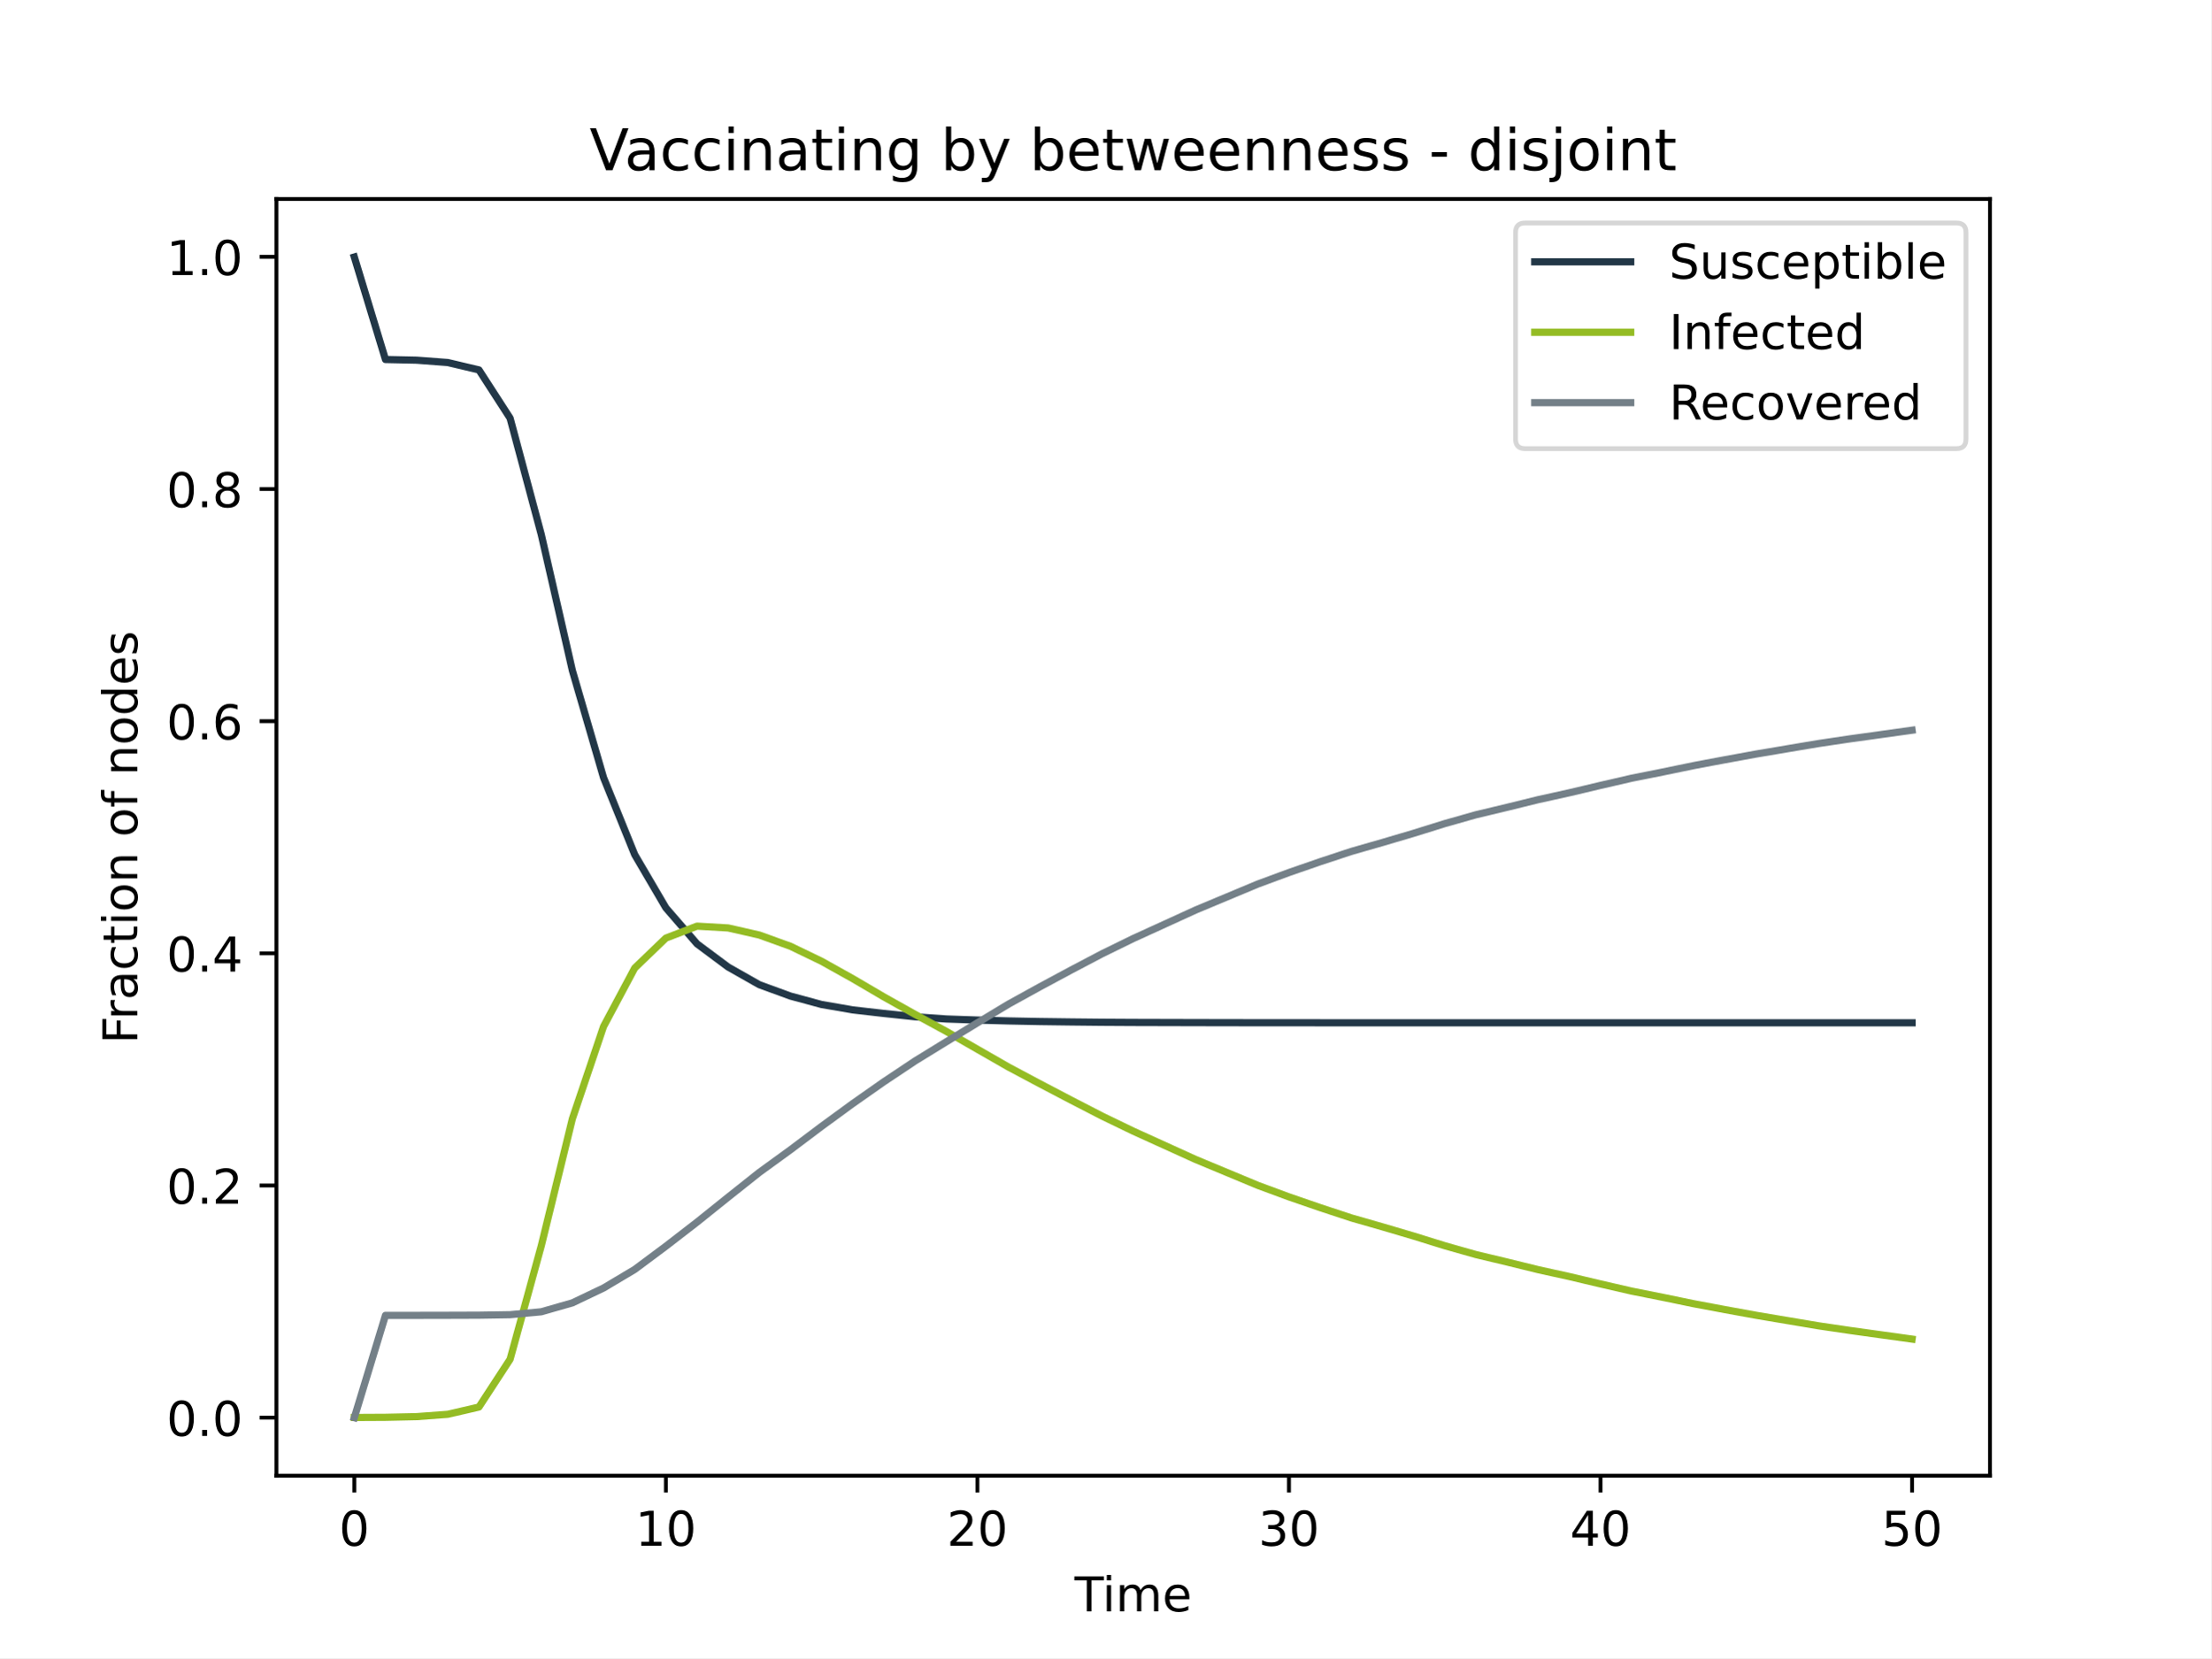
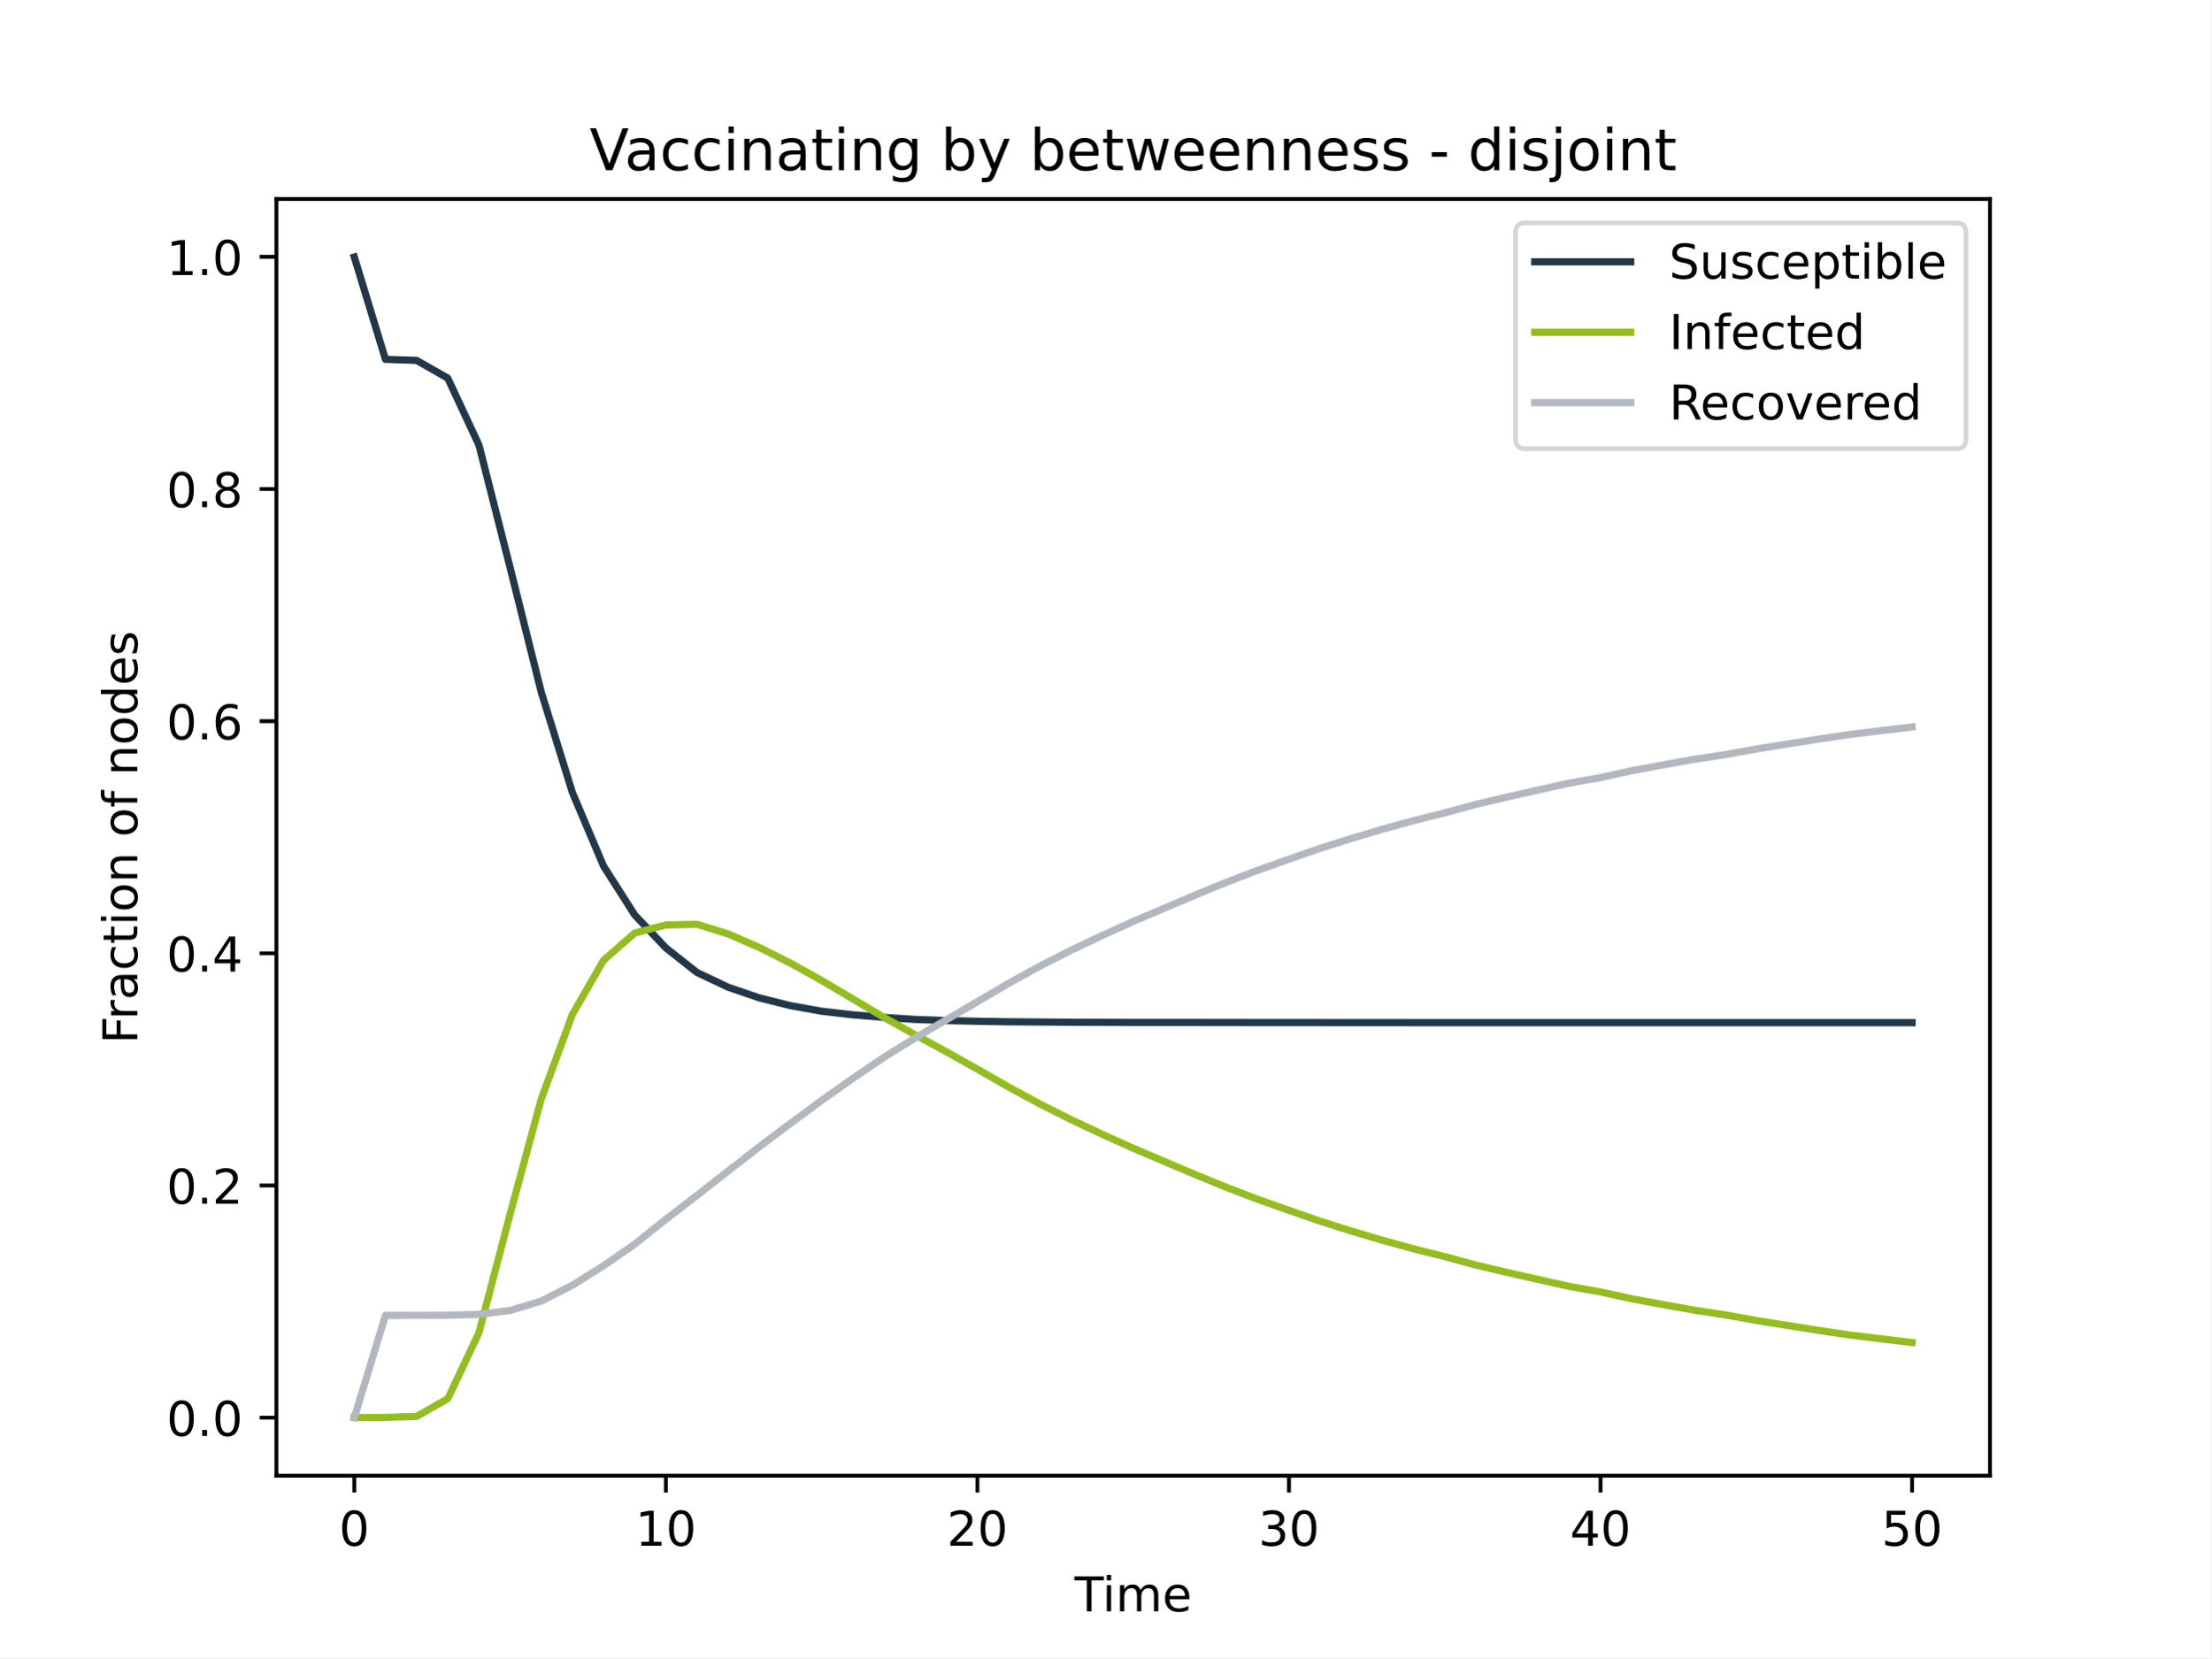
<svg xmlns="http://www.w3.org/2000/svg" xmlns:xlink="http://www.w3.org/1999/xlink" width="460.8pt" height="345.6pt" viewBox="0 0 460.8 345.6" version="1.1">
  <defs>
    <style type="text/css">*{stroke-linejoin: round; stroke-linecap: butt}</style>
  </defs>
  <g id="figure_1">
    <g id="patch_1">
      <path d="M 0 345.6  L 460.8 345.6  L 460.8 0  L 0 0  z " style="fill: #ffffff" />
    </g>
    <g id="axes_1">
      <g id="patch_2">
        <path d="M 57.6 307.584  L 414.72 307.584  L 414.72 41.472  L 57.6 41.472  z " style="fill: #ffffff" />
      </g>
      <g id="matplotlib.axis_1">
        <g id="xtick_1">
          <g id="line2d_1">
            <defs>
-               <path id="med8e412fb4" d="M 0 0  L 0 3.5  " style="stroke: #000000; stroke-width: 0.8" />
-             </defs>
-             <g>
-               <use xlink:href="#med8e412fb4" x="73.833" y="307.584" style="stroke: #000000; stroke-width: 0.8" />
+               <path id="m2c18101535" d="M 0 0  L 0 3.5  " style="stroke: #000000; stroke-width: 0.8" />
+             </defs>
+             <g>
+               <use xlink:href="#m2c18101535" x="73.833" y="307.584" style="stroke: #000000; stroke-width: 0.8" />
            </g>
          </g>
          <g id="text_1">
            <g transform="translate(70.65148 322.1824) scale(0.1 -0.1)">
              <defs>
                <path id="DejaVuSans-30" d="M 2034 4250  Q 1547 4250 1301 3770  Q 1056 3291 1056 2328  Q 1056 1369 1301 889  Q 1547 409 2034 409  Q 2525 409 2770 889  Q 3016 1369 3016 2328  Q 3016 3291 2770 3770  Q 2525 4250 2034 4250  z M 2034 4750  Q 2819 4750 3233 4129  Q 3647 3509 3647 2328  Q 3647 1150 3233 529  Q 2819 -91 2034 -91  Q 1250 -91 836 529  Q 422 1150 422 2328  Q 422 3509 836 4129  Q 1250 4750 2034 4750  z " transform="scale(0.015625)" />
              </defs>
              <use xlink:href="#DejaVuSans-30" />
            </g>
          </g>
        </g>
        <g id="xtick_2">
          <g id="line2d_2">
            <g>
-               <use xlink:href="#med8e412fb4" x="138.764" y="307.584" style="stroke: #000000; stroke-width: 0.8" />
+               <use xlink:href="#m2c18101535" x="138.764" y="307.584" style="stroke: #000000; stroke-width: 0.8" />
            </g>
          </g>
          <g id="text_2">
            <g transform="translate(132.4011 322.1824) scale(0.1 -0.1)">
              <defs>
                <path id="DejaVuSans-31" d="M 794 531  L 1825 531  L 1825 4091  L 703 3866  L 703 4441  L 1819 4666  L 2450 4666  L 2450 531  L 3481 531  L 3481 0  L 794 0  L 794 531  z " transform="scale(0.015625)" />
              </defs>
              <use xlink:href="#DejaVuSans-31" />
              <use xlink:href="#DejaVuSans-30" x="63.623" />
            </g>
          </g>
        </g>
        <g id="xtick_3">
          <g id="line2d_3">
            <g>
-               <use xlink:href="#med8e412fb4" x="203.695" y="307.584" style="stroke: #000000; stroke-width: 0.8" />
+               <use xlink:href="#m2c18101535" x="203.695" y="307.584" style="stroke: #000000; stroke-width: 0.8" />
            </g>
          </g>
          <g id="text_3">
            <g transform="translate(197.332 322.1824) scale(0.1 -0.1)">
              <defs>
                <path id="DejaVuSans-32" d="M 1228 531  L 3431 531  L 3431 0  L 469 0  L 469 531  Q 828 903 1448 1529  Q 2069 2156 2228 2338  Q 2531 2678 2651 2914  Q 2772 3150 2772 3378  Q 2772 3750 2511 3984  Q 2250 4219 1831 4219  Q 1534 4219 1204 4116  Q 875 4013 500 3803  L 500 4441  Q 881 4594 1212 4672  Q 1544 4750 1819 4750  Q 2544 4750 2975 4387  Q 3406 4025 3406 3419  Q 3406 3131 3298 2873  Q 3191 2616 2906 2266  Q 2828 2175 2409 1742  Q 1991 1309 1228 531  z " transform="scale(0.015625)" />
              </defs>
              <use xlink:href="#DejaVuSans-32" />
              <use xlink:href="#DejaVuSans-30" x="63.623" />
            </g>
          </g>
        </g>
        <g id="xtick_4">
          <g id="line2d_4">
            <g>
-               <use xlink:href="#med8e412fb4" x="268.625" y="307.584" style="stroke: #000000; stroke-width: 0.8" />
+               <use xlink:href="#m2c18101535" x="268.625" y="307.584" style="stroke: #000000; stroke-width: 0.8" />
            </g>
          </g>
          <g id="text_4">
            <g transform="translate(262.263 322.1824) scale(0.1 -0.1)">
              <defs>
                <path id="DejaVuSans-33" d="M 2597 2516  Q 3050 2419 3304 2112  Q 3559 1806 3559 1356  Q 3559 666 3084 287  Q 2609 -91 1734 -91  Q 1441 -91 1130 -33  Q 819 25 488 141  L 488 750  Q 750 597 1062 519  Q 1375 441 1716 441  Q 2309 441 2620 675  Q 2931 909 2931 1356  Q 2931 1769 2642 2001  Q 2353 2234 1838 2234  L 1294 2234  L 1294 2753  L 1863 2753  Q 2328 2753 2575 2939  Q 2822 3125 2822 3475  Q 2822 3834 2567 4026  Q 2313 4219 1838 4219  Q 1578 4219 1281 4162  Q 984 4106 628 3988  L 628 4550  Q 988 4650 1302 4700  Q 1616 4750 1894 4750  Q 2613 4750 3031 4423  Q 3450 4097 3450 3541  Q 3450 3153 3228 2886  Q 3006 2619 2597 2516  z " transform="scale(0.015625)" />
              </defs>
              <use xlink:href="#DejaVuSans-33" />
              <use xlink:href="#DejaVuSans-30" x="63.623" />
            </g>
          </g>
        </g>
        <g id="xtick_5">
          <g id="line2d_5">
            <g>
-               <use xlink:href="#med8e412fb4" x="333.556" y="307.584" style="stroke: #000000; stroke-width: 0.8" />
+               <use xlink:href="#m2c18101535" x="333.556" y="307.584" style="stroke: #000000; stroke-width: 0.8" />
            </g>
          </g>
          <g id="text_5">
            <g transform="translate(327.1939 322.1824) scale(0.1 -0.1)">
              <defs>
                <path id="DejaVuSans-34" d="M 2419 4116  L 825 1625  L 2419 1625  L 2419 4116  z M 2253 4666  L 3047 4666  L 3047 1625  L 3713 1625  L 3713 1100  L 3047 1100  L 3047 0  L 2419 0  L 2419 1100  L 313 1100  L 313 1709  L 2253 4666  z " transform="scale(0.015625)" />
              </defs>
              <use xlink:href="#DejaVuSans-34" />
              <use xlink:href="#DejaVuSans-30" x="63.623" />
            </g>
          </g>
        </g>
        <g id="xtick_6">
          <g id="line2d_6">
            <g>
-               <use xlink:href="#med8e412fb4" x="398.487" y="307.584" style="stroke: #000000; stroke-width: 0.8" />
+               <use xlink:href="#m2c18101535" x="398.487" y="307.584" style="stroke: #000000; stroke-width: 0.8" />
            </g>
          </g>
          <g id="text_6">
            <g transform="translate(392.1248 322.1824) scale(0.1 -0.1)">
              <defs>
                <path id="DejaVuSans-35" d="M 691 4666  L 3169 4666  L 3169 4134  L 1269 4134  L 1269 2991  Q 1406 3038 1543 3061  Q 1681 3084 1819 3084  Q 2600 3084 3056 2656  Q 3513 2228 3513 1497  Q 3513 744 3044 326  Q 2575 -91 1722 -91  Q 1428 -91 1123 -41  Q 819 9 494 109  L 494 744  Q 775 591 1075 516  Q 1375 441 1709 441  Q 2250 441 2565 725  Q 2881 1009 2881 1497  Q 2881 1984 2565 2268  Q 2250 2553 1709 2553  Q 1456 2553 1204 2497  Q 953 2441 691 2322  L 691 4666  z " transform="scale(0.015625)" />
              </defs>
              <use xlink:href="#DejaVuSans-35" />
              <use xlink:href="#DejaVuSans-30" x="63.623" />
            </g>
          </g>
        </g>
        <g id="text_7">
          <g transform="translate(223.9264 335.8606) scale(0.1 -0.1)">
            <defs>
              <path id="DejaVuSans-54" d="M -19 4666  L 3928 4666  L 3928 4134  L 2272 4134  L 2272 0  L 1638 0  L 1638 4134  L -19 4134  L -19 4666  z " transform="scale(0.015625)" />
              <path id="DejaVuSans-69" d="M 603 3500  L 1178 3500  L 1178 0  L 603 0  L 603 3500  z M 603 4863  L 1178 4863  L 1178 4134  L 603 4134  L 603 4863  z " transform="scale(0.015625)" />
              <path id="DejaVuSans-6d" d="M 3328 2828  Q 3544 3216 3844 3400  Q 4144 3584 4550 3584  Q 5097 3584 5394 3201  Q 5691 2819 5691 2113  L 5691 0  L 5113 0  L 5113 2094  Q 5113 2597 4934 2840  Q 4756 3084 4391 3084  Q 3944 3084 3684 2787  Q 3425 2491 3425 1978  L 3425 0  L 2847 0  L 2847 2094  Q 2847 2600 2669 2842  Q 2491 3084 2119 3084  Q 1678 3084 1418 2786  Q 1159 2488 1159 1978  L 1159 0  L 581 0  L 581 3500  L 1159 3500  L 1159 2956  Q 1356 3278 1631 3431  Q 1906 3584 2284 3584  Q 2666 3584 2933 3390  Q 3200 3197 3328 2828  z " transform="scale(0.015625)" />
              <path id="DejaVuSans-65" d="M 3597 1894  L 3597 1613  L 953 1613  Q 991 1019 1311 708  Q 1631 397 2203 397  Q 2534 397 2845 478  Q 3156 559 3463 722  L 3463 178  Q 3153 47 2828 -22  Q 2503 -91 2169 -91  Q 1331 -91 842 396  Q 353 884 353 1716  Q 353 2575 817 3079  Q 1281 3584 2069 3584  Q 2775 3584 3186 3129  Q 3597 2675 3597 1894  z M 3022 2063  Q 3016 2534 2758 2815  Q 2500 3097 2075 3097  Q 1594 3097 1305 2825  Q 1016 2553 972 2059  L 3022 2063  z " transform="scale(0.015625)" />
            </defs>
            <use xlink:href="#DejaVuSans-54" />
            <use xlink:href="#DejaVuSans-69" x="57.959" />
            <use xlink:href="#DejaVuSans-6d" x="85.742" />
            <use xlink:href="#DejaVuSans-65" x="183.154" />
          </g>
        </g>
      </g>
      <g id="matplotlib.axis_2">
        <g id="ytick_1">
          <g id="line2d_7">
            <defs>
-               <path id="mb0bb9ec381" d="M 0 0  L -3.5 0  " style="stroke: #000000; stroke-width: 0.8" />
-             </defs>
-             <g>
-               <use xlink:href="#mb0bb9ec381" x="57.6" y="295.488" style="stroke: #000000; stroke-width: 0.8" />
+               <path id="ma73f45bdae" d="M 0 0  L -3.5 0  " style="stroke: #000000; stroke-width: 0.8" />
+             </defs>
+             <g>
+               <use xlink:href="#ma73f45bdae" x="57.6" y="295.488" style="stroke: #000000; stroke-width: 0.8" />
            </g>
          </g>
          <g id="text_8">
            <g transform="translate(34.69687 299.2872) scale(0.1 -0.1)">
              <defs>
                <path id="DejaVuSans-2e" d="M 684 794  L 1344 794  L 1344 0  L 684 0  L 684 794  z " transform="scale(0.015625)" />
              </defs>
              <use xlink:href="#DejaVuSans-30" />
              <use xlink:href="#DejaVuSans-2e" x="63.623" />
              <use xlink:href="#DejaVuSans-30" x="95.41" />
            </g>
          </g>
        </g>
        <g id="ytick_2">
          <g id="line2d_8">
            <g>
-               <use xlink:href="#mb0bb9ec381" x="57.6" y="247.095" style="stroke: #000000; stroke-width: 0.8" />
+               <use xlink:href="#ma73f45bdae" x="57.6" y="247.095" style="stroke: #000000; stroke-width: 0.8" />
            </g>
          </g>
          <g id="text_9">
            <g transform="translate(34.69687 250.8947) scale(0.1 -0.1)">
              <use xlink:href="#DejaVuSans-30" />
              <use xlink:href="#DejaVuSans-2e" x="63.623" />
              <use xlink:href="#DejaVuSans-32" x="95.41" />
            </g>
          </g>
        </g>
        <g id="ytick_3">
          <g id="line2d_9">
            <g>
-               <use xlink:href="#mb0bb9ec381" x="57.6" y="198.703" style="stroke: #000000; stroke-width: 0.8" />
+               <use xlink:href="#ma73f45bdae" x="57.6" y="198.703" style="stroke: #000000; stroke-width: 0.8" />
            </g>
          </g>
          <g id="text_10">
            <g transform="translate(34.69687 202.5022) scale(0.1 -0.1)">
              <use xlink:href="#DejaVuSans-30" />
              <use xlink:href="#DejaVuSans-2e" x="63.623" />
              <use xlink:href="#DejaVuSans-34" x="95.41" />
            </g>
          </g>
        </g>
        <g id="ytick_4">
          <g id="line2d_10">
            <g>
-               <use xlink:href="#mb0bb9ec381" x="57.6" y="150.31" style="stroke: #000000; stroke-width: 0.8" />
+               <use xlink:href="#ma73f45bdae" x="57.6" y="150.31" style="stroke: #000000; stroke-width: 0.8" />
            </g>
          </g>
          <g id="text_11">
            <g transform="translate(34.69687 154.1096) scale(0.1 -0.1)">
              <defs>
                <path id="DejaVuSans-36" d="M 2113 2584  Q 1688 2584 1439 2293  Q 1191 2003 1191 1497  Q 1191 994 1439 701  Q 1688 409 2113 409  Q 2538 409 2786 701  Q 3034 994 3034 1497  Q 3034 2003 2786 2293  Q 2538 2584 2113 2584  z M 3366 4563  L 3366 3988  Q 3128 4100 2886 4159  Q 2644 4219 2406 4219  Q 1781 4219 1451 3797  Q 1122 3375 1075 2522  Q 1259 2794 1537 2939  Q 1816 3084 2150 3084  Q 2853 3084 3261 2657  Q 3669 2231 3669 1497  Q 3669 778 3244 343  Q 2819 -91 2113 -91  Q 1303 -91 875 529  Q 447 1150 447 2328  Q 447 3434 972 4092  Q 1497 4750 2381 4750  Q 2619 4750 2861 4703  Q 3103 4656 3366 4563  z " transform="scale(0.015625)" />
              </defs>
              <use xlink:href="#DejaVuSans-30" />
              <use xlink:href="#DejaVuSans-2e" x="63.623" />
              <use xlink:href="#DejaVuSans-36" x="95.41" />
            </g>
          </g>
        </g>
        <g id="ytick_5">
          <g id="line2d_11">
            <g>
-               <use xlink:href="#mb0bb9ec381" x="57.6" y="101.918" style="stroke: #000000; stroke-width: 0.8" />
+               <use xlink:href="#ma73f45bdae" x="57.6" y="101.918" style="stroke: #000000; stroke-width: 0.8" />
            </g>
          </g>
          <g id="text_12">
            <g transform="translate(34.69687 105.7171) scale(0.1 -0.1)">
              <defs>
                <path id="DejaVuSans-38" d="M 2034 2216  Q 1584 2216 1326 1975  Q 1069 1734 1069 1313  Q 1069 891 1326 650  Q 1584 409 2034 409  Q 2484 409 2743 651  Q 3003 894 3003 1313  Q 3003 1734 2745 1975  Q 2488 2216 2034 2216  z M 1403 2484  Q 997 2584 770 2862  Q 544 3141 544 3541  Q 544 4100 942 4425  Q 1341 4750 2034 4750  Q 2731 4750 3128 4425  Q 3525 4100 3525 3541  Q 3525 3141 3298 2862  Q 3072 2584 2669 2484  Q 3125 2378 3379 2068  Q 3634 1759 3634 1313  Q 3634 634 3220 271  Q 2806 -91 2034 -91  Q 1263 -91 848 271  Q 434 634 434 1313  Q 434 1759 690 2068  Q 947 2378 1403 2484  z M 1172 3481  Q 1172 3119 1398 2916  Q 1625 2713 2034 2713  Q 2441 2713 2670 2916  Q 2900 3119 2900 3481  Q 2900 3844 2670 4047  Q 2441 4250 2034 4250  Q 1625 4250 1398 4047  Q 1172 3844 1172 3481  z " transform="scale(0.015625)" />
              </defs>
              <use xlink:href="#DejaVuSans-30" />
              <use xlink:href="#DejaVuSans-2e" x="63.623" />
              <use xlink:href="#DejaVuSans-38" x="95.41" />
            </g>
          </g>
        </g>
        <g id="ytick_6">
          <g id="line2d_12">
            <g>
-               <use xlink:href="#mb0bb9ec381" x="57.6" y="53.525" style="stroke: #000000; stroke-width: 0.8" />
+               <use xlink:href="#ma73f45bdae" x="57.6" y="53.525" style="stroke: #000000; stroke-width: 0.8" />
            </g>
          </g>
          <g id="text_13">
            <g transform="translate(34.69687 57.32457) scale(0.1 -0.1)">
              <use xlink:href="#DejaVuSans-31" />
              <use xlink:href="#DejaVuSans-2e" x="63.623" />
              <use xlink:href="#DejaVuSans-30" x="95.41" />
            </g>
          </g>
        </g>
        <g id="text_14">
          <g transform="translate(28.61719 217.5686) rotate(-90) scale(0.1 -0.1)">
            <defs>
              <path id="DejaVuSans-46" d="M 628 4666  L 3309 4666  L 3309 4134  L 1259 4134  L 1259 2759  L 3109 2759  L 3109 2228  L 1259 2228  L 1259 0  L 628 0  L 628 4666  z " transform="scale(0.015625)" />
              <path id="DejaVuSans-72" d="M 2631 2963  Q 2534 3019 2420 3045  Q 2306 3072 2169 3072  Q 1681 3072 1420 2755  Q 1159 2438 1159 1844  L 1159 0  L 581 0  L 581 3500  L 1159 3500  L 1159 2956  Q 1341 3275 1631 3429  Q 1922 3584 2338 3584  Q 2397 3584 2469 3576  Q 2541 3569 2628 3553  L 2631 2963  z " transform="scale(0.015625)" />
              <path id="DejaVuSans-61" d="M 2194 1759  Q 1497 1759 1228 1600  Q 959 1441 959 1056  Q 959 750 1161 570  Q 1363 391 1709 391  Q 2188 391 2477 730  Q 2766 1069 2766 1631  L 2766 1759  L 2194 1759  z M 3341 1997  L 3341 0  L 2766 0  L 2766 531  Q 2569 213 2275 61  Q 1981 -91 1556 -91  Q 1019 -91 701 211  Q 384 513 384 1019  Q 384 1609 779 1909  Q 1175 2209 1959 2209  L 2766 2209  L 2766 2266  Q 2766 2663 2505 2880  Q 2244 3097 1772 3097  Q 1472 3097 1187 3025  Q 903 2953 641 2809  L 641 3341  Q 956 3463 1253 3523  Q 1550 3584 1831 3584  Q 2591 3584 2966 3190  Q 3341 2797 3341 1997  z " transform="scale(0.015625)" />
              <path id="DejaVuSans-63" d="M 3122 3366  L 3122 2828  Q 2878 2963 2633 3030  Q 2388 3097 2138 3097  Q 1578 3097 1268 2742  Q 959 2388 959 1747  Q 959 1106 1268 751  Q 1578 397 2138 397  Q 2388 397 2633 464  Q 2878 531 3122 666  L 3122 134  Q 2881 22 2623 -34  Q 2366 -91 2075 -91  Q 1284 -91 818 406  Q 353 903 353 1747  Q 353 2603 823 3093  Q 1294 3584 2113 3584  Q 2378 3584 2631 3529  Q 2884 3475 3122 3366  z " transform="scale(0.015625)" />
              <path id="DejaVuSans-74" d="M 1172 4494  L 1172 3500  L 2356 3500  L 2356 3053  L 1172 3053  L 1172 1153  Q 1172 725 1289 603  Q 1406 481 1766 481  L 2356 481  L 2356 0  L 1766 0  Q 1100 0 847 248  Q 594 497 594 1153  L 594 3053  L 172 3053  L 172 3500  L 594 3500  L 594 4494  L 1172 4494  z " transform="scale(0.015625)" />
              <path id="DejaVuSans-6f" d="M 1959 3097  Q 1497 3097 1228 2736  Q 959 2375 959 1747  Q 959 1119 1226 758  Q 1494 397 1959 397  Q 2419 397 2687 759  Q 2956 1122 2956 1747  Q 2956 2369 2687 2733  Q 2419 3097 1959 3097  z M 1959 3584  Q 2709 3584 3137 3096  Q 3566 2609 3566 1747  Q 3566 888 3137 398  Q 2709 -91 1959 -91  Q 1206 -91 779 398  Q 353 888 353 1747  Q 353 2609 779 3096  Q 1206 3584 1959 3584  z " transform="scale(0.015625)" />
              <path id="DejaVuSans-6e" d="M 3513 2113  L 3513 0  L 2938 0  L 2938 2094  Q 2938 2591 2744 2837  Q 2550 3084 2163 3084  Q 1697 3084 1428 2787  Q 1159 2491 1159 1978  L 1159 0  L 581 0  L 581 3500  L 1159 3500  L 1159 2956  Q 1366 3272 1645 3428  Q 1925 3584 2291 3584  Q 2894 3584 3203 3211  Q 3513 2838 3513 2113  z " transform="scale(0.015625)" />
              <path id="DejaVuSans-20" transform="scale(0.015625)" />
              <path id="DejaVuSans-66" d="M 2375 4863  L 2375 4384  L 1825 4384  Q 1516 4384 1395 4259  Q 1275 4134 1275 3809  L 1275 3500  L 2222 3500  L 2222 3053  L 1275 3053  L 1275 0  L 697 0  L 697 3053  L 147 3053  L 147 3500  L 697 3500  L 697 3744  Q 697 4328 969 4595  Q 1241 4863 1831 4863  L 2375 4863  z " transform="scale(0.015625)" />
              <path id="DejaVuSans-64" d="M 2906 2969  L 2906 4863  L 3481 4863  L 3481 0  L 2906 0  L 2906 525  Q 2725 213 2448 61  Q 2172 -91 1784 -91  Q 1150 -91 751 415  Q 353 922 353 1747  Q 353 2572 751 3078  Q 1150 3584 1784 3584  Q 2172 3584 2448 3432  Q 2725 3281 2906 2969  z M 947 1747  Q 947 1113 1208 752  Q 1469 391 1925 391  Q 2381 391 2643 752  Q 2906 1113 2906 1747  Q 2906 2381 2643 2742  Q 2381 3103 1925 3103  Q 1469 3103 1208 2742  Q 947 2381 947 1747  z " transform="scale(0.015625)" />
              <path id="DejaVuSans-73" d="M 2834 3397  L 2834 2853  Q 2591 2978 2328 3040  Q 2066 3103 1784 3103  Q 1356 3103 1142 2972  Q 928 2841 928 2578  Q 928 2378 1081 2264  Q 1234 2150 1697 2047  L 1894 2003  Q 2506 1872 2764 1633  Q 3022 1394 3022 966  Q 3022 478 2636 193  Q 2250 -91 1575 -91  Q 1294 -91 989 -36  Q 684 19 347 128  L 347 722  Q 666 556 975 473  Q 1284 391 1588 391  Q 1994 391 2212 530  Q 2431 669 2431 922  Q 2431 1156 2273 1281  Q 2116 1406 1581 1522  L 1381 1569  Q 847 1681 609 1914  Q 372 2147 372 2553  Q 372 3047 722 3315  Q 1072 3584 1716 3584  Q 2034 3584 2315 3537  Q 2597 3491 2834 3397  z " transform="scale(0.015625)" />
            </defs>
            <use xlink:href="#DejaVuSans-46" />
            <use xlink:href="#DejaVuSans-72" x="50.27" />
            <use xlink:href="#DejaVuSans-61" x="91.383" />
            <use xlink:href="#DejaVuSans-63" x="152.662" />
            <use xlink:href="#DejaVuSans-74" x="207.643" />
            <use xlink:href="#DejaVuSans-69" x="246.852" />
            <use xlink:href="#DejaVuSans-6f" x="274.635" />
            <use xlink:href="#DejaVuSans-6e" x="335.816" />
            <use xlink:href="#DejaVuSans-20" x="399.195" />
            <use xlink:href="#DejaVuSans-6f" x="430.982" />
            <use xlink:href="#DejaVuSans-66" x="492.164" />
            <use xlink:href="#DejaVuSans-20" x="527.369" />
            <use xlink:href="#DejaVuSans-6e" x="559.156" />
            <use xlink:href="#DejaVuSans-6f" x="622.535" />
            <use xlink:href="#DejaVuSans-64" x="683.717" />
            <use xlink:href="#DejaVuSans-65" x="747.193" />
            <use xlink:href="#DejaVuSans-73" x="808.717" />
          </g>
        </g>
      </g>
      <g id="line2d_13">
-         <path d="M 73.833 53.568  L 80.326 74.925  L 86.819 75.065  L 93.312 75.56  L 99.805 77.095  L 106.298 87.151  L 112.791 111.382  L 119.284 139.77  L 125.777 162.082  L 132.271 178.129  L 138.764 189.217  L 145.257 196.727  L 151.75 201.563  L 158.243 205.243  L 164.736 207.614  L 171.229 209.371  L 177.722 210.493  L 184.215 211.239  L 190.708 211.93  L 197.201 212.386  L 203.695 212.612  L 210.188 212.795  L 216.681 212.923  L 223.174 213.009  L 229.667 213.077  L 236.16 213.115  L 242.653 213.132  L 249.146 213.149  L 255.639 213.162  L 262.132 213.171  L 268.625 213.171  L 275.119 213.179  L 281.612 213.183  L 288.105 213.183  L 294.598 213.183  L 301.091 213.188  L 307.584 213.188  L 314.077 213.188  L 320.57 213.188  L 327.063 213.188  L 333.556 213.188  L 340.049 213.188  L 346.543 213.188  L 353.036 213.188  L 359.529 213.188  L 366.022 213.188  L 372.515 213.188  L 379.008 213.188  L 385.501 213.188  L 391.994 213.188  L 398.487 213.188  " clip-path="url(#p17d6e81ba8)" style="fill: none; stroke: #223747; stroke-width: 1.5; stroke-linecap: square" />
+         <path d="M 73.833 53.568  L 80.326 74.899  L 86.819 75.108  L 93.312 78.818  L 99.805 92.754  L 106.298 118.29  L 112.791 144.244  L 119.284 165.187  L 125.777 180.517  L 132.271 190.701  L 138.764 197.571  L 145.257 202.697  L 151.75 205.772  L 158.243 207.989  L 164.736 209.61  L 171.229 210.774  L 177.722 211.52  L 184.215 212.058  L 190.708 212.484  L 197.201 212.719  L 203.695 212.868  L 210.188 212.974  L 216.681 213.021  L 223.174 213.068  L 229.667 213.09  L 236.16 213.111  L 242.653 213.111  L 249.146 213.115  L 255.639 213.124  L 262.132 213.132  L 268.625 213.137  L 275.119 213.141  L 281.612 213.145  L 288.105 213.145  L 294.598 213.154  L 301.091 213.154  L 307.584 213.154  L 314.077 213.154  L 320.57 213.154  L 327.063 213.154  L 333.556 213.154  L 340.049 213.154  L 346.543 213.154  L 353.036 213.154  L 359.529 213.154  L 366.022 213.154  L 372.515 213.154  L 379.008 213.154  L 385.501 213.154  L 391.994 213.154  L 398.487 213.154  " clip-path="url(#pb87d027ee0)" style="fill: none; stroke: #223747; stroke-width: 1.5; stroke-linecap: square" />
      </g>
      <g id="line2d_14">
-         <path d="M 73.833 295.445  L 80.326 295.411  L 86.819 295.271  L 93.312 294.789  L 99.805 293.275  L 106.298 283.321  L 112.791 259.7  L 119.284 233.171  L 125.777 213.955  L 132.271 201.776  L 138.764 195.528  L 145.257 193.038  L 151.75 193.413  L 158.243 194.889  L 164.736 197.234  L 171.229 200.364  L 177.722 203.989  L 184.215 207.797  L 190.708 211.435  L 197.201 214.97  L 203.695 218.697  L 210.188 222.42  L 216.681 225.875  L 223.174 229.278  L 229.667 232.625  L 236.16 235.764  L 242.653 238.711  L 249.146 241.662  L 255.639 244.365  L 262.132 247.069  L 268.625 249.47  L 275.119 251.709  L 281.612 253.85  L 288.105 255.713  L 294.598 257.632  L 301.091 259.649  L 307.584 261.492  L 314.077 263.044  L 320.57 264.643  L 327.063 266.076  L 333.556 267.615  L 340.049 269.112  L 346.543 270.409  L 353.036 271.752  L 359.529 272.972  L 366.022 274.157  L 372.515 275.253  L 379.008 276.345  L 385.501 277.308  L 391.994 278.213  L 398.487 279.117  " clip-path="url(#p17d6e81ba8)" style="fill: none; stroke: #94bc24; stroke-width: 1.5; stroke-linecap: square" />
+         <path d="M 73.833 295.445  L 80.326 295.437  L 86.819 295.232  L 93.312 291.543  L 99.805 277.795  L 106.298 253.061  L 112.791 229.069  L 119.284 211.435  L 125.777 200.155  L 132.271 194.475  L 138.764 192.791  L 145.257 192.65  L 151.75 194.663  L 158.243 197.49  L 164.736 200.74  L 171.229 204.369  L 177.722 208.207  L 184.215 212.066  L 190.708 215.674  L 197.201 219.213  L 203.695 222.855  L 210.188 226.565  L 216.681 230.088  L 223.174 233.35  L 229.667 236.412  L 236.16 239.333  L 242.653 242.092  L 249.146 244.851  L 255.639 247.504  L 262.132 249.99  L 268.625 252.28  L 275.119 254.536  L 281.612 256.587  L 288.105 258.519  L 294.598 260.306  L 301.091 261.922  L 307.584 263.696  L 314.077 265.223  L 320.57 266.69  L 327.063 268.131  L 333.556 269.283  L 340.049 270.711  L 346.543 271.914  L 353.036 273.078  L 359.529 274.063  L 366.022 275.236  L 372.515 276.276  L 379.008 277.3  L 385.501 278.259  L 391.994 279.061  L 398.487 279.833  " clip-path="url(#pb87d027ee0)" style="fill: none; stroke: #94bc24; stroke-width: 1.5; stroke-linecap: square" />
      </g>
      <g id="line2d_15">
-         <path d="M 73.833 295.488  L 80.326 274.166  L 86.819 274.166  L 93.312 274.153  L 99.805 274.131  L 106.298 274.029  L 112.791 273.419  L 119.284 271.56  L 125.777 268.464  L 132.271 264.596  L 138.764 259.756  L 145.257 254.737  L 151.75 249.525  L 158.243 244.37  L 164.736 239.653  L 171.229 234.766  L 177.722 230.02  L 184.215 225.465  L 190.708 221.137  L 197.201 217.145  L 203.695 213.192  L 210.188 209.286  L 216.681 205.704  L 223.174 202.215  L 229.667 198.799  L 236.16 195.622  L 242.653 192.658  L 249.146 189.69  L 255.639 186.974  L 262.132 184.262  L 268.625 181.861  L 275.119 179.613  L 281.612 177.468  L 288.105 175.605  L 294.598 173.686  L 301.091 171.664  L 307.584 169.822  L 314.077 168.27  L 320.57 166.671  L 327.063 165.238  L 333.556 163.698  L 340.049 162.202  L 346.543 160.905  L 353.036 159.562  L 359.529 158.342  L 366.022 157.157  L 372.515 156.061  L 379.008 154.969  L 385.501 154.005  L 391.994 153.101  L 398.487 152.197  " clip-path="url(#p17d6e81ba8)" style="fill: none; stroke: #748088; stroke-width: 1.5; stroke-linecap: square" />
+         <path d="M 73.833 295.488  L 80.326 274.166  L 86.819 274.161  L 93.312 274.14  L 99.805 273.952  L 106.298 273.151  L 112.791 271.189  L 119.284 267.88  L 125.777 263.828  L 132.271 259.325  L 138.764 254.14  L 145.257 249.154  L 151.75 244.067  L 158.243 239.022  L 164.736 234.152  L 171.229 229.359  L 177.722 224.774  L 184.215 220.378  L 190.708 216.343  L 197.201 212.569  L 203.695 208.778  L 210.188 204.962  L 216.681 201.392  L 223.174 198.083  L 229.667 195  L 236.16 192.057  L 242.653 189.298  L 249.146 186.535  L 255.639 183.874  L 262.132 181.379  L 268.625 179.085  L 275.119 176.824  L 281.612 174.769  L 288.105 172.837  L 294.598 171.042  L 301.091 169.426  L 307.584 167.652  L 314.077 166.125  L 320.57 164.658  L 327.063 163.216  L 333.556 162.065  L 340.049 160.636  L 346.543 159.434  L 353.036 158.27  L 359.529 157.285  L 366.022 156.112  L 372.515 155.071  L 379.008 154.048  L 385.501 153.088  L 391.994 152.287  L 398.487 151.515  " clip-path="url(#pb87d027ee0)" style="fill: none; stroke: #b2b8be; stroke-width: 1.5; stroke-linecap: square" />
      </g>
      <g id="patch_3">
        <path d="M 57.6 307.584  L 57.6 41.472  " style="fill: none; stroke: #000000; stroke-width: 0.8; stroke-linejoin: miter; stroke-linecap: square" />
      </g>
      <g id="patch_4">
        <path d="M 414.72 307.584  L 414.72 41.472  " style="fill: none; stroke: #000000; stroke-width: 0.8; stroke-linejoin: miter; stroke-linecap: square" />
      </g>
      <g id="patch_5">
        <path d="M 57.6 307.584  L 414.72 307.584  " style="fill: none; stroke: #000000; stroke-width: 0.8; stroke-linejoin: miter; stroke-linecap: square" />
      </g>
      <g id="patch_6">
        <path d="M 57.6 41.472  L 414.72 41.472  " style="fill: none; stroke: #000000; stroke-width: 0.8; stroke-linejoin: miter; stroke-linecap: square" />
      </g>
      <g id="text_15">
        <g transform="translate(122.8631 35.472) scale(0.12 -0.12)">
          <defs>
            <path id="DejaVuSans-56" d="M 1831 0  L 50 4666  L 709 4666  L 2188 738  L 3669 4666  L 4325 4666  L 2547 0  L 1831 0  z " transform="scale(0.015625)" />
            <path id="DejaVuSans-67" d="M 2906 1791  Q 2906 2416 2648 2759  Q 2391 3103 1925 3103  Q 1463 3103 1205 2759  Q 947 2416 947 1791  Q 947 1169 1205 825  Q 1463 481 1925 481  Q 2391 481 2648 825  Q 2906 1169 2906 1791  z M 3481 434  Q 3481 -459 3084 -895  Q 2688 -1331 1869 -1331  Q 1566 -1331 1297 -1286  Q 1028 -1241 775 -1147  L 775 -588  Q 1028 -725 1275 -790  Q 1522 -856 1778 -856  Q 2344 -856 2625 -561  Q 2906 -266 2906 331  L 2906 616  Q 2728 306 2450 153  Q 2172 0 1784 0  Q 1141 0 747 490  Q 353 981 353 1791  Q 353 2603 747 3093  Q 1141 3584 1784 3584  Q 2172 3584 2450 3431  Q 2728 3278 2906 2969  L 2906 3500  L 3481 3500  L 3481 434  z " transform="scale(0.015625)" />
            <path id="DejaVuSans-62" d="M 3116 1747  Q 3116 2381 2855 2742  Q 2594 3103 2138 3103  Q 1681 3103 1420 2742  Q 1159 2381 1159 1747  Q 1159 1113 1420 752  Q 1681 391 2138 391  Q 2594 391 2855 752  Q 3116 1113 3116 1747  z M 1159 2969  Q 1341 3281 1617 3432  Q 1894 3584 2278 3584  Q 2916 3584 3314 3078  Q 3713 2572 3713 1747  Q 3713 922 3314 415  Q 2916 -91 2278 -91  Q 1894 -91 1617 61  Q 1341 213 1159 525  L 1159 0  L 581 0  L 581 4863  L 1159 4863  L 1159 2969  z " transform="scale(0.015625)" />
            <path id="DejaVuSans-79" d="M 2059 -325  Q 1816 -950 1584 -1140  Q 1353 -1331 966 -1331  L 506 -1331  L 506 -850  L 844 -850  Q 1081 -850 1212 -737  Q 1344 -625 1503 -206  L 1606 56  L 191 3500  L 800 3500  L 1894 763  L 2988 3500  L 3597 3500  L 2059 -325  z " transform="scale(0.015625)" />
            <path id="DejaVuSans-77" d="M 269 3500  L 844 3500  L 1563 769  L 2278 3500  L 2956 3500  L 3675 769  L 4391 3500  L 4966 3500  L 4050 0  L 3372 0  L 2619 2869  L 1863 0  L 1184 0  L 269 3500  z " transform="scale(0.015625)" />
            <path id="DejaVuSans-2d" d="M 313 2009  L 1997 2009  L 1997 1497  L 313 1497  L 313 2009  z " transform="scale(0.015625)" />
            <path id="DejaVuSans-6a" d="M 603 3500  L 1178 3500  L 1178 -63  Q 1178 -731 923 -1031  Q 669 -1331 103 -1331  L -116 -1331  L -116 -844  L 38 -844  Q 366 -844 484 -692  Q 603 -541 603 -63  L 603 3500  z M 603 4863  L 1178 4863  L 1178 4134  L 603 4134  L 603 4863  z " transform="scale(0.015625)" />
          </defs>
          <use xlink:href="#DejaVuSans-56" />
          <use xlink:href="#DejaVuSans-61" x="60.658" />
          <use xlink:href="#DejaVuSans-63" x="121.938" />
          <use xlink:href="#DejaVuSans-63" x="176.918" />
          <use xlink:href="#DejaVuSans-69" x="231.898" />
          <use xlink:href="#DejaVuSans-6e" x="259.682" />
          <use xlink:href="#DejaVuSans-61" x="323.061" />
          <use xlink:href="#DejaVuSans-74" x="384.34" />
          <use xlink:href="#DejaVuSans-69" x="423.549" />
          <use xlink:href="#DejaVuSans-6e" x="451.332" />
          <use xlink:href="#DejaVuSans-67" x="514.711" />
          <use xlink:href="#DejaVuSans-20" x="578.188" />
          <use xlink:href="#DejaVuSans-62" x="609.975" />
          <use xlink:href="#DejaVuSans-79" x="673.451" />
          <use xlink:href="#DejaVuSans-20" x="732.631" />
          <use xlink:href="#DejaVuSans-62" x="764.418" />
          <use xlink:href="#DejaVuSans-65" x="827.895" />
          <use xlink:href="#DejaVuSans-74" x="889.418" />
          <use xlink:href="#DejaVuSans-77" x="928.627" />
          <use xlink:href="#DejaVuSans-65" x="1010.414" />
          <use xlink:href="#DejaVuSans-65" x="1071.938" />
          <use xlink:href="#DejaVuSans-6e" x="1133.461" />
          <use xlink:href="#DejaVuSans-6e" x="1196.84" />
          <use xlink:href="#DejaVuSans-65" x="1260.219" />
          <use xlink:href="#DejaVuSans-73" x="1321.742" />
          <use xlink:href="#DejaVuSans-73" x="1373.842" />
          <use xlink:href="#DejaVuSans-20" x="1425.941" />
          <use xlink:href="#DejaVuSans-2d" x="1457.729" />
          <use xlink:href="#DejaVuSans-20" x="1493.812" />
          <use xlink:href="#DejaVuSans-64" x="1525.6" />
          <use xlink:href="#DejaVuSans-69" x="1589.076" />
          <use xlink:href="#DejaVuSans-73" x="1616.859" />
          <use xlink:href="#DejaVuSans-6a" x="1668.959" />
          <use xlink:href="#DejaVuSans-6f" x="1696.742" />
          <use xlink:href="#DejaVuSans-69" x="1757.924" />
          <use xlink:href="#DejaVuSans-6e" x="1785.707" />
          <use xlink:href="#DejaVuSans-74" x="1849.086" />
        </g>
      </g>
      <g id="legend_1">
        <g id="patch_7">
          <path d="M 317.847 93.506  L 407.72 93.506  Q 409.72 93.506 409.72 91.506  L 409.72 48.472  Q 409.72 46.472 407.72 46.472  L 317.847 46.472  Q 315.847 46.472 315.847 48.472  L 315.847 91.506  Q 315.847 93.506 317.847 93.506  z " style="fill: #ffffff; opacity: 0.8; stroke: #cccccc; stroke-linejoin: miter" />
        </g>
        <g id="line2d_16">
          <path d="M 319.847 54.57  L 329.847 54.57  L 339.847 54.57  " style="fill: none; stroke: #223747; stroke-width: 1.5; stroke-linecap: square" />
        </g>
        <g id="text_16">
          <g transform="translate(347.8466 58.07044) scale(0.1 -0.1)">
            <defs>
              <path id="DejaVuSans-53" d="M 3425 4513  L 3425 3897  Q 3066 4069 2747 4153  Q 2428 4238 2131 4238  Q 1616 4238 1336 4038  Q 1056 3838 1056 3469  Q 1056 3159 1242 3001  Q 1428 2844 1947 2747  L 2328 2669  Q 3034 2534 3370 2195  Q 3706 1856 3706 1288  Q 3706 609 3251 259  Q 2797 -91 1919 -91  Q 1588 -91 1214 -16  Q 841 59 441 206  L 441 856  Q 825 641 1194 531  Q 1563 422 1919 422  Q 2459 422 2753 634  Q 3047 847 3047 1241  Q 3047 1584 2836 1778  Q 2625 1972 2144 2069  L 1759 2144  Q 1053 2284 737 2584  Q 422 2884 422 3419  Q 422 4038 858 4394  Q 1294 4750 2059 4750  Q 2388 4750 2728 4690  Q 3069 4631 3425 4513  z " transform="scale(0.015625)" />
              <path id="DejaVuSans-75" d="M 544 1381  L 544 3500  L 1119 3500  L 1119 1403  Q 1119 906 1312 657  Q 1506 409 1894 409  Q 2359 409 2629 706  Q 2900 1003 2900 1516  L 2900 3500  L 3475 3500  L 3475 0  L 2900 0  L 2900 538  Q 2691 219 2414 64  Q 2138 -91 1772 -91  Q 1169 -91 856 284  Q 544 659 544 1381  z M 1991 3584  L 1991 3584  z " transform="scale(0.015625)" />
              <path id="DejaVuSans-70" d="M 1159 525  L 1159 -1331  L 581 -1331  L 581 3500  L 1159 3500  L 1159 2969  Q 1341 3281 1617 3432  Q 1894 3584 2278 3584  Q 2916 3584 3314 3078  Q 3713 2572 3713 1747  Q 3713 922 3314 415  Q 2916 -91 2278 -91  Q 1894 -91 1617 61  Q 1341 213 1159 525  z M 3116 1747  Q 3116 2381 2855 2742  Q 2594 3103 2138 3103  Q 1681 3103 1420 2742  Q 1159 2381 1159 1747  Q 1159 1113 1420 752  Q 1681 391 2138 391  Q 2594 391 2855 752  Q 3116 1113 3116 1747  z " transform="scale(0.015625)" />
              <path id="DejaVuSans-6c" d="M 603 4863  L 1178 4863  L 1178 0  L 603 0  L 603 4863  z " transform="scale(0.015625)" />
            </defs>
            <use xlink:href="#DejaVuSans-53" />
            <use xlink:href="#DejaVuSans-75" x="63.477" />
            <use xlink:href="#DejaVuSans-73" x="126.855" />
            <use xlink:href="#DejaVuSans-63" x="178.955" />
            <use xlink:href="#DejaVuSans-65" x="233.936" />
            <use xlink:href="#DejaVuSans-70" x="295.459" />
            <use xlink:href="#DejaVuSans-74" x="358.936" />
            <use xlink:href="#DejaVuSans-69" x="398.145" />
            <use xlink:href="#DejaVuSans-62" x="425.928" />
            <use xlink:href="#DejaVuSans-6c" x="489.404" />
            <use xlink:href="#DejaVuSans-65" x="517.188" />
          </g>
        </g>
        <g id="line2d_17">
          <path d="M 319.847 69.249  L 329.847 69.249  L 339.847 69.249  " style="fill: none; stroke: #94bc24; stroke-width: 1.5; stroke-linecap: square" />
        </g>
        <g id="text_17">
          <g transform="translate(347.8466 72.74856) scale(0.1 -0.1)">
            <defs>
              <path id="DejaVuSans-49" d="M 628 4666  L 1259 4666  L 1259 0  L 628 0  L 628 4666  z " transform="scale(0.015625)" />
            </defs>
            <use xlink:href="#DejaVuSans-49" />
            <use xlink:href="#DejaVuSans-6e" x="29.492" />
            <use xlink:href="#DejaVuSans-66" x="92.871" />
            <use xlink:href="#DejaVuSans-65" x="128.076" />
            <use xlink:href="#DejaVuSans-63" x="189.6" />
            <use xlink:href="#DejaVuSans-74" x="244.58" />
            <use xlink:href="#DejaVuSans-65" x="283.789" />
            <use xlink:href="#DejaVuSans-64" x="345.312" />
          </g>
        </g>
        <g id="line2d_18">
-           <path d="M 319.847 83.927  L 329.847 83.927  L 339.847 83.927  " style="fill: none; stroke: #748088; stroke-width: 1.5; stroke-linecap: square" />
+           <path d="M 319.847 83.927  L 329.847 83.927  L 339.847 83.927  " style="fill: none; stroke: #b2b8be; stroke-width: 1.5; stroke-linecap: square" />
        </g>
        <g id="text_18">
          <g transform="translate(347.8466 87.42669) scale(0.1 -0.1)">
            <defs>
              <path id="DejaVuSans-52" d="M 2841 2188  Q 3044 2119 3236 1894  Q 3428 1669 3622 1275  L 4263 0  L 3584 0  L 2988 1197  Q 2756 1666 2539 1819  Q 2322 1972 1947 1972  L 1259 1972  L 1259 0  L 628 0  L 628 4666  L 2053 4666  Q 2853 4666 3247 4331  Q 3641 3997 3641 3322  Q 3641 2881 3436 2590  Q 3231 2300 2841 2188  z M 1259 4147  L 1259 2491  L 2053 2491  Q 2509 2491 2742 2702  Q 2975 2913 2975 3322  Q 2975 3731 2742 3939  Q 2509 4147 2053 4147  L 1259 4147  z " transform="scale(0.015625)" />
              <path id="DejaVuSans-76" d="M 191 3500  L 800 3500  L 1894 563  L 2988 3500  L 3597 3500  L 2284 0  L 1503 0  L 191 3500  z " transform="scale(0.015625)" />
            </defs>
            <use xlink:href="#DejaVuSans-52" />
            <use xlink:href="#DejaVuSans-65" x="64.982" />
            <use xlink:href="#DejaVuSans-63" x="126.506" />
            <use xlink:href="#DejaVuSans-6f" x="181.486" />
            <use xlink:href="#DejaVuSans-76" x="242.668" />
            <use xlink:href="#DejaVuSans-65" x="301.848" />
            <use xlink:href="#DejaVuSans-72" x="363.371" />
            <use xlink:href="#DejaVuSans-65" x="402.234" />
            <use xlink:href="#DejaVuSans-64" x="463.758" />
          </g>
        </g>
      </g>
    </g>
  </g>
  <defs>
-     <clipPath id="p17d6e81ba8">
+     <clipPath id="pb87d027ee0">
      <rect x="57.6" y="41.472" width="357.12" height="266.112" />
    </clipPath>
  </defs>
</svg>
